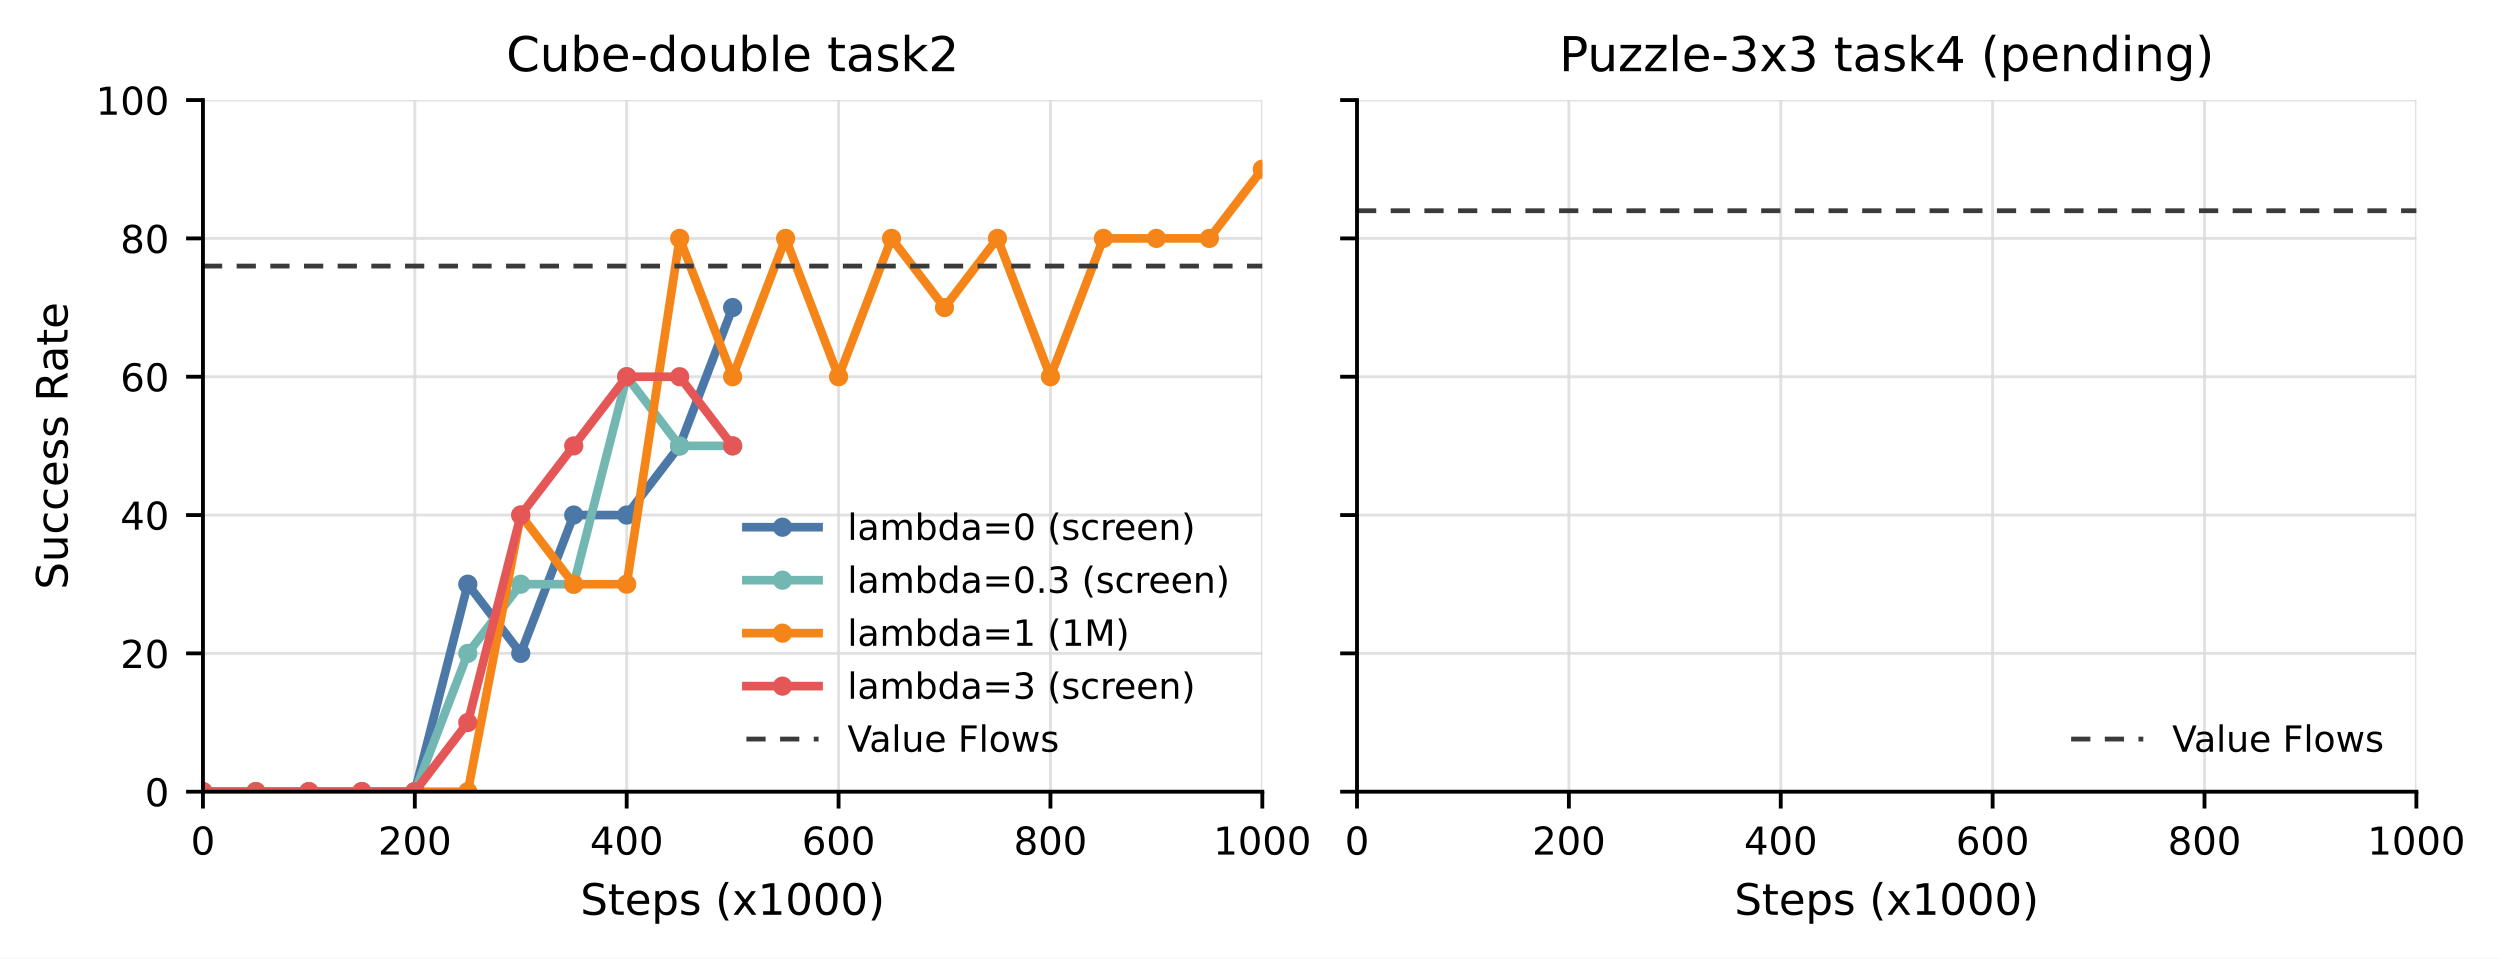
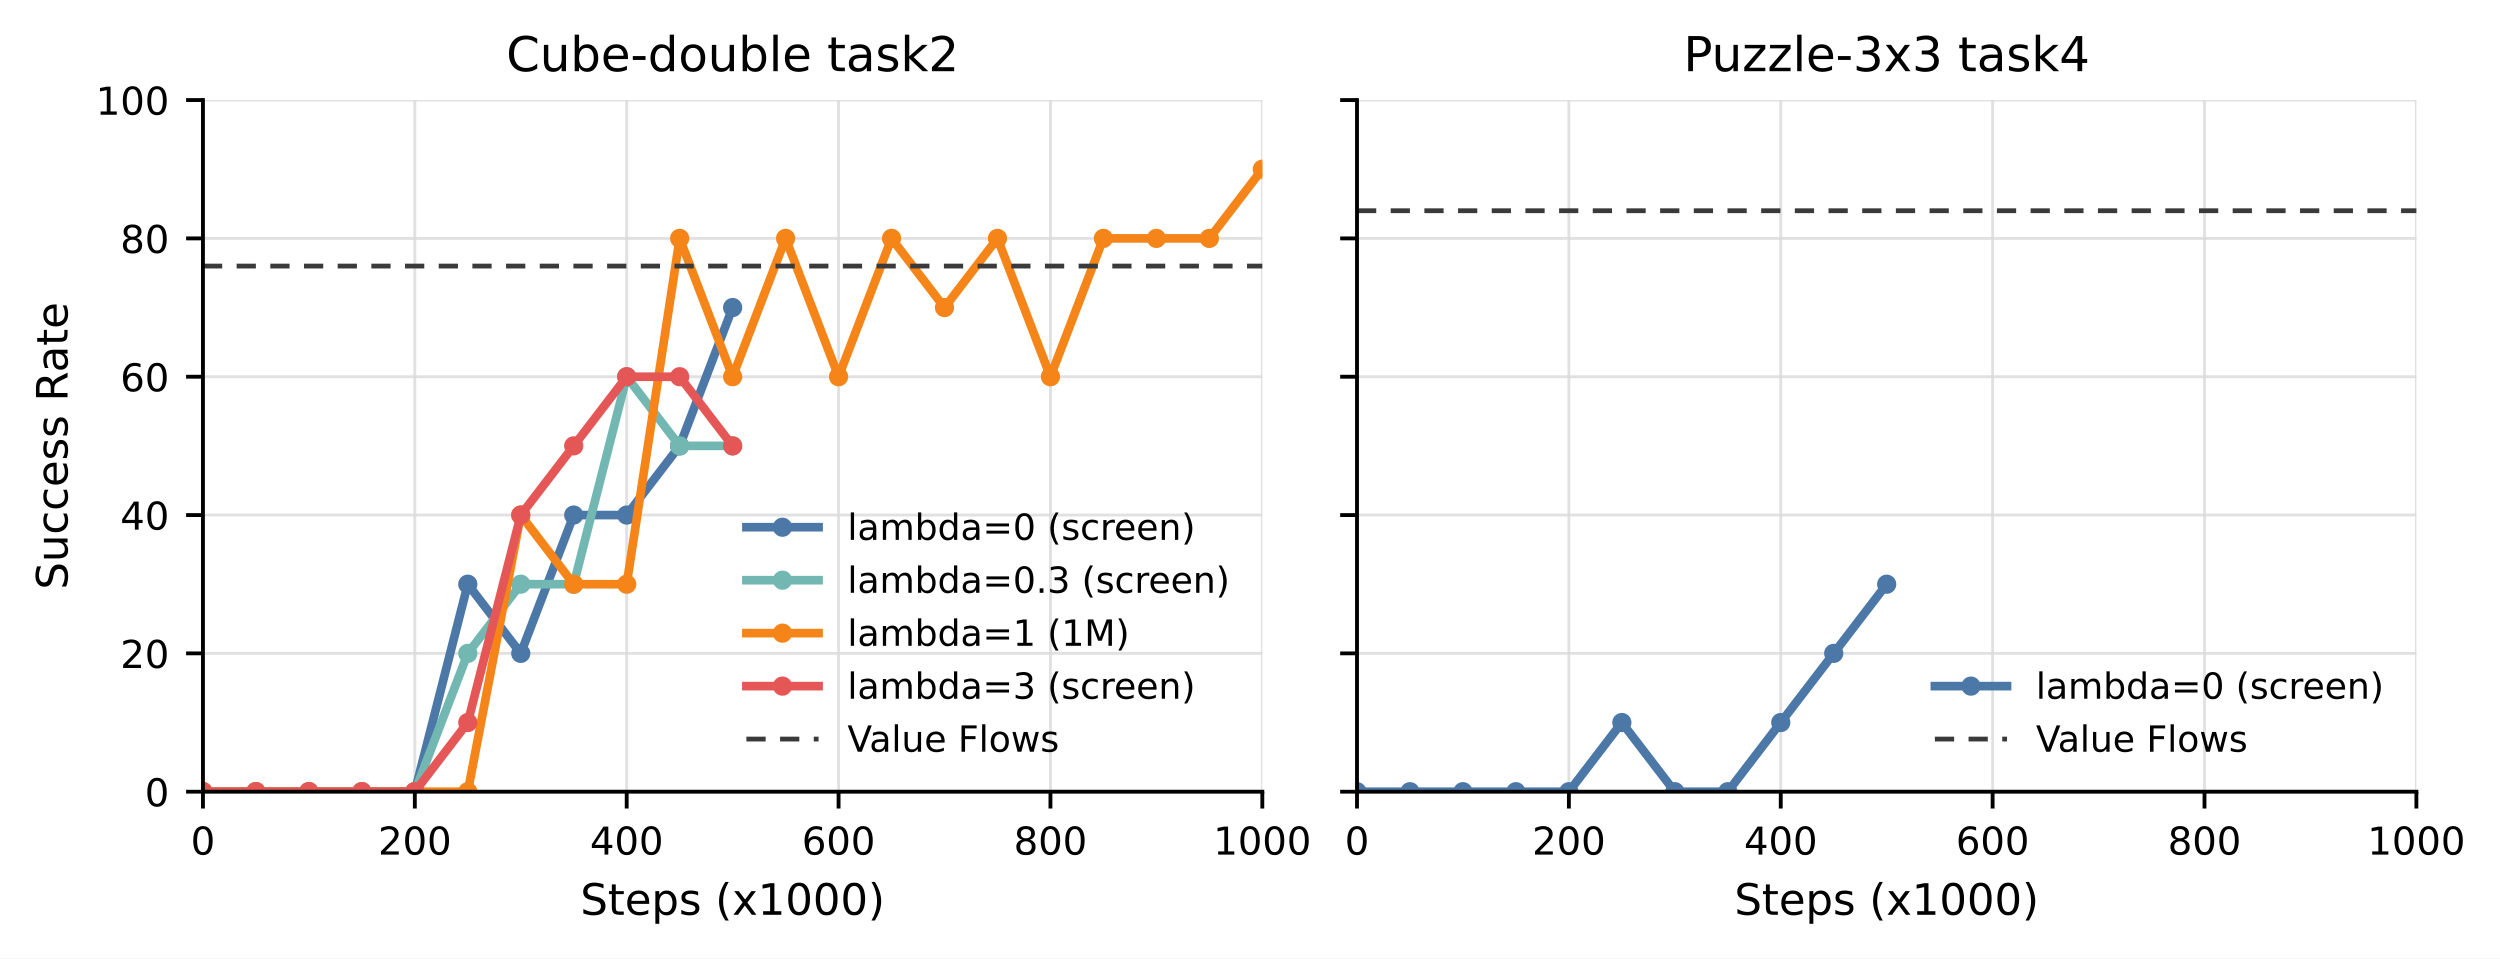
<svg xmlns="http://www.w3.org/2000/svg" xmlns:xlink="http://www.w3.org/1999/xlink" width="519.6pt" height="199.2pt" viewBox="0 0 519.6 199.2" version="1.1">
  <defs>
    <style type="text/css">*{stroke-linejoin: round; stroke-linecap: butt}</style>
  </defs>
  <g id="figure_1">
    <g id="patch_1">
      <path d="M 0 199.2  L 519.6 199.2  L 519.6 0  L 0 0  z " style="fill: #ffffff" />
    </g>
    <g id="axes_1">
      <g id="patch_2">
        <path d="M 42.18 164.547  L 262.36 164.547  L 262.36 20.798  L 42.18 20.798  z " style="fill: #ffffff" />
      </g>
      <g id="matplotlib.axis_1">
        <g id="xtick_1">
          <g id="line2d_1">
-             <path d="M 42.18 164.547  L 42.18 20.798  " clip-path="url(#p767db18b1e)" style="fill: none; stroke: #d9d9d9; stroke-opacity: 0.8; stroke-width: 0.6; stroke-linecap: square" />
+             <path d="M 42.18 164.547  L 42.18 20.798  " clip-path="url(#pfc4f5d63d8)" style="fill: none; stroke: #d9d9d9; stroke-opacity: 0.8; stroke-width: 0.6; stroke-linecap: square" />
          </g>
          <g id="line2d_2">
            <defs>
-               <path id="mb015df0957" d="M 0 0  L 0 3.5  " style="stroke: #000000; stroke-width: 0.8" />
+               <path id="m6b866c4c58" d="M 0 0  L 0 3.5  " style="stroke: #000000; stroke-width: 0.8" />
            </defs>
            <g>
-               <use xlink:href="#mb015df0957" x="42.18" y="164.547" style="stroke: #000000; stroke-width: 0.8" />
+               <use xlink:href="#m6b866c4c58" x="42.18" y="164.547" style="stroke: #000000; stroke-width: 0.8" />
            </g>
          </g>
          <g id="text_1">
            <text style="font: 8px 'DejaVu Sans'; text-anchor: middle" x="42.18" y="177.625" transform="rotate(-0 42.18031 177.6255)">0</text>
          </g>
        </g>
        <g id="xtick_2">
          <g id="line2d_3">
-             <path d="M 86.216 164.547  L 86.216 20.798  " clip-path="url(#p767db18b1e)" style="fill: none; stroke: #d9d9d9; stroke-opacity: 0.8; stroke-width: 0.6; stroke-linecap: square" />
+             <path d="M 86.216 164.547  L 86.216 20.798  " clip-path="url(#pfc4f5d63d8)" style="fill: none; stroke: #d9d9d9; stroke-opacity: 0.8; stroke-width: 0.6; stroke-linecap: square" />
          </g>
          <g id="line2d_4">
            <g>
-               <use xlink:href="#mb015df0957" x="86.216" y="164.547" style="stroke: #000000; stroke-width: 0.8" />
+               <use xlink:href="#m6b866c4c58" x="86.216" y="164.547" style="stroke: #000000; stroke-width: 0.8" />
            </g>
          </g>
          <g id="text_2">
            <text style="font: 8px 'DejaVu Sans'; text-anchor: middle" x="86.216" y="177.625" transform="rotate(-0 86.21618 177.6255)">200</text>
          </g>
        </g>
        <g id="xtick_3">
          <g id="line2d_5">
-             <path d="M 130.252 164.547  L 130.252 20.798  " clip-path="url(#p767db18b1e)" style="fill: none; stroke: #d9d9d9; stroke-opacity: 0.8; stroke-width: 0.6; stroke-linecap: square" />
+             <path d="M 130.252 164.547  L 130.252 20.798  " clip-path="url(#pfc4f5d63d8)" style="fill: none; stroke: #d9d9d9; stroke-opacity: 0.8; stroke-width: 0.6; stroke-linecap: square" />
          </g>
          <g id="line2d_6">
            <g>
-               <use xlink:href="#mb015df0957" x="130.252" y="164.547" style="stroke: #000000; stroke-width: 0.8" />
+               <use xlink:href="#m6b866c4c58" x="130.252" y="164.547" style="stroke: #000000; stroke-width: 0.8" />
            </g>
          </g>
          <g id="text_3">
            <text style="font: 8px 'DejaVu Sans'; text-anchor: middle" x="130.252" y="177.625" transform="rotate(-0 130.2521 177.6255)">400</text>
          </g>
        </g>
        <g id="xtick_4">
          <g id="line2d_7">
-             <path d="M 174.288 164.547  L 174.288 20.798  " clip-path="url(#p767db18b1e)" style="fill: none; stroke: #d9d9d9; stroke-opacity: 0.8; stroke-width: 0.6; stroke-linecap: square" />
+             <path d="M 174.288 164.547  L 174.288 20.798  " clip-path="url(#pfc4f5d63d8)" style="fill: none; stroke: #d9d9d9; stroke-opacity: 0.8; stroke-width: 0.6; stroke-linecap: square" />
          </g>
          <g id="line2d_8">
            <g>
-               <use xlink:href="#mb015df0957" x="174.288" y="164.547" style="stroke: #000000; stroke-width: 0.8" />
+               <use xlink:href="#m6b866c4c58" x="174.288" y="164.547" style="stroke: #000000; stroke-width: 0.8" />
            </g>
          </g>
          <g id="text_4">
            <text style="font: 8px 'DejaVu Sans'; text-anchor: middle" x="174.288" y="177.625" transform="rotate(-0 174.2879 177.6255)">600</text>
          </g>
        </g>
        <g id="xtick_5">
          <g id="line2d_9">
-             <path d="M 218.324 164.547  L 218.324 20.798  " clip-path="url(#p767db18b1e)" style="fill: none; stroke: #d9d9d9; stroke-opacity: 0.8; stroke-width: 0.6; stroke-linecap: square" />
+             <path d="M 218.324 164.547  L 218.324 20.798  " clip-path="url(#pfc4f5d63d8)" style="fill: none; stroke: #d9d9d9; stroke-opacity: 0.8; stroke-width: 0.6; stroke-linecap: square" />
          </g>
          <g id="line2d_10">
            <g>
-               <use xlink:href="#mb015df0957" x="218.324" y="164.547" style="stroke: #000000; stroke-width: 0.8" />
+               <use xlink:href="#m6b866c4c58" x="218.324" y="164.547" style="stroke: #000000; stroke-width: 0.8" />
            </g>
          </g>
          <g id="text_5">
            <text style="font: 8px 'DejaVu Sans'; text-anchor: middle" x="218.324" y="177.625" transform="rotate(-0 218.3238 177.6255)">800</text>
          </g>
        </g>
        <g id="xtick_6">
          <g id="line2d_11">
-             <path d="M 262.36 164.547  L 262.36 20.798  " clip-path="url(#p767db18b1e)" style="fill: none; stroke: #d9d9d9; stroke-opacity: 0.8; stroke-width: 0.6; stroke-linecap: square" />
+             <path d="M 262.36 164.547  L 262.36 20.798  " clip-path="url(#pfc4f5d63d8)" style="fill: none; stroke: #d9d9d9; stroke-opacity: 0.8; stroke-width: 0.6; stroke-linecap: square" />
          </g>
          <g id="line2d_12">
            <g>
-               <use xlink:href="#mb015df0957" x="262.36" y="164.547" style="stroke: #000000; stroke-width: 0.8" />
+               <use xlink:href="#m6b866c4c58" x="262.36" y="164.547" style="stroke: #000000; stroke-width: 0.8" />
            </g>
          </g>
          <g id="text_6">
            <text style="font: 8px 'DejaVu Sans'; text-anchor: middle" x="262.36" y="177.625" transform="rotate(-0 262.3597 177.6255)">1000</text>
          </g>
        </g>
        <g id="text_7">
          <text style="font: 9px 'DejaVu Sans'; text-anchor: middle" x="152.27" y="190.128" transform="rotate(-0 152.27 190.1278)">Steps (x1000)</text>
        </g>
      </g>
      <g id="matplotlib.axis_2">
        <g id="ytick_1">
          <g id="line2d_13">
-             <path d="M 42.18 164.547  L 262.36 164.547  " clip-path="url(#p767db18b1e)" style="fill: none; stroke: #d9d9d9; stroke-opacity: 0.8; stroke-width: 0.6; stroke-linecap: square" />
+             <path d="M 42.18 164.547  L 262.36 164.547  " clip-path="url(#pfc4f5d63d8)" style="fill: none; stroke: #d9d9d9; stroke-opacity: 0.8; stroke-width: 0.6; stroke-linecap: square" />
          </g>
          <g id="line2d_14">
            <defs>
-               <path id="m91d125ad95" d="M 0 0  L -3.5 0  " style="stroke: #000000; stroke-width: 0.8" />
+               <path id="me045066533" d="M 0 0  L -3.5 0  " style="stroke: #000000; stroke-width: 0.8" />
            </defs>
            <g>
-               <use xlink:href="#m91d125ad95" x="42.18" y="164.547" style="stroke: #000000; stroke-width: 0.8" />
+               <use xlink:href="#me045066533" x="42.18" y="164.547" style="stroke: #000000; stroke-width: 0.8" />
            </g>
          </g>
          <g id="text_8">
            <text style="font: 8px 'DejaVu Sans'; text-anchor: end" x="35.18" y="167.586" transform="rotate(-0 35.18031 167.5861)">0</text>
          </g>
        </g>
        <g id="ytick_2">
          <g id="line2d_15">
-             <path d="M 42.18 135.797  L 262.36 135.797  " clip-path="url(#p767db18b1e)" style="fill: none; stroke: #d9d9d9; stroke-opacity: 0.8; stroke-width: 0.6; stroke-linecap: square" />
+             <path d="M 42.18 135.797  L 262.36 135.797  " clip-path="url(#pfc4f5d63d8)" style="fill: none; stroke: #d9d9d9; stroke-opacity: 0.8; stroke-width: 0.6; stroke-linecap: square" />
          </g>
          <g id="line2d_16">
            <g>
-               <use xlink:href="#m91d125ad95" x="42.18" y="135.797" style="stroke: #000000; stroke-width: 0.8" />
+               <use xlink:href="#me045066533" x="42.18" y="135.797" style="stroke: #000000; stroke-width: 0.8" />
            </g>
          </g>
          <g id="text_9">
            <text style="font: 8px 'DejaVu Sans'; text-anchor: end" x="35.18" y="138.836" transform="rotate(-0 35.18031 138.8364)">20</text>
          </g>
        </g>
        <g id="ytick_3">
          <g id="line2d_17">
-             <path d="M 42.18 107.047  L 262.36 107.047  " clip-path="url(#p767db18b1e)" style="fill: none; stroke: #d9d9d9; stroke-opacity: 0.8; stroke-width: 0.6; stroke-linecap: square" />
+             <path d="M 42.18 107.047  L 262.36 107.047  " clip-path="url(#pfc4f5d63d8)" style="fill: none; stroke: #d9d9d9; stroke-opacity: 0.8; stroke-width: 0.6; stroke-linecap: square" />
          </g>
          <g id="line2d_18">
            <g>
-               <use xlink:href="#m91d125ad95" x="42.18" y="107.047" style="stroke: #000000; stroke-width: 0.8" />
+               <use xlink:href="#me045066533" x="42.18" y="107.047" style="stroke: #000000; stroke-width: 0.8" />
            </g>
          </g>
          <g id="text_10">
            <text style="font: 8px 'DejaVu Sans'; text-anchor: end" x="35.18" y="110.087" transform="rotate(-0 35.18031 110.0868)">40</text>
          </g>
        </g>
        <g id="ytick_4">
          <g id="line2d_19">
-             <path d="M 42.18 78.298  L 262.36 78.298  " clip-path="url(#p767db18b1e)" style="fill: none; stroke: #d9d9d9; stroke-opacity: 0.8; stroke-width: 0.6; stroke-linecap: square" />
+             <path d="M 42.18 78.298  L 262.36 78.298  " clip-path="url(#pfc4f5d63d8)" style="fill: none; stroke: #d9d9d9; stroke-opacity: 0.8; stroke-width: 0.6; stroke-linecap: square" />
          </g>
          <g id="line2d_20">
            <g>
-               <use xlink:href="#m91d125ad95" x="42.18" y="78.298" style="stroke: #000000; stroke-width: 0.8" />
+               <use xlink:href="#me045066533" x="42.18" y="78.298" style="stroke: #000000; stroke-width: 0.8" />
            </g>
          </g>
          <g id="text_11">
            <text style="font: 8px 'DejaVu Sans'; text-anchor: end" x="35.18" y="81.337" transform="rotate(-0 35.18031 81.33712)">60</text>
          </g>
        </g>
        <g id="ytick_5">
          <g id="line2d_21">
-             <path d="M 42.18 49.548  L 262.36 49.548  " clip-path="url(#p767db18b1e)" style="fill: none; stroke: #d9d9d9; stroke-opacity: 0.8; stroke-width: 0.6; stroke-linecap: square" />
+             <path d="M 42.18 49.548  L 262.36 49.548  " clip-path="url(#pfc4f5d63d8)" style="fill: none; stroke: #d9d9d9; stroke-opacity: 0.8; stroke-width: 0.6; stroke-linecap: square" />
          </g>
          <g id="line2d_22">
            <g>
-               <use xlink:href="#m91d125ad95" x="42.18" y="49.548" style="stroke: #000000; stroke-width: 0.8" />
+               <use xlink:href="#me045066533" x="42.18" y="49.548" style="stroke: #000000; stroke-width: 0.8" />
            </g>
          </g>
          <g id="text_12">
            <text style="font: 8px 'DejaVu Sans'; text-anchor: end" x="35.18" y="52.587" transform="rotate(-0 35.18031 52.58747)">80</text>
          </g>
        </g>
        <g id="ytick_6">
          <g id="line2d_23">
-             <path d="M 42.18 20.798  L 262.36 20.798  " clip-path="url(#p767db18b1e)" style="fill: none; stroke: #d9d9d9; stroke-opacity: 0.8; stroke-width: 0.6; stroke-linecap: square" />
+             <path d="M 42.18 20.798  L 262.36 20.798  " clip-path="url(#pfc4f5d63d8)" style="fill: none; stroke: #d9d9d9; stroke-opacity: 0.8; stroke-width: 0.6; stroke-linecap: square" />
          </g>
          <g id="line2d_24">
            <g>
-               <use xlink:href="#m91d125ad95" x="42.18" y="20.798" style="stroke: #000000; stroke-width: 0.8" />
+               <use xlink:href="#me045066533" x="42.18" y="20.798" style="stroke: #000000; stroke-width: 0.8" />
            </g>
          </g>
          <g id="text_13">
            <text style="font: 8px 'DejaVu Sans'; text-anchor: end" x="35.18" y="23.838" transform="rotate(-0 35.18031 23.83781)">100</text>
          </g>
        </g>
        <g id="text_14">
          <text style="font: 9px 'DejaVu Sans'; text-anchor: middle" x="14.039" y="92.673" transform="rotate(-90 14.03859 92.67257)">Success Rate</text>
        </g>
      </g>
      <g id="line2d_25">
-         <path d="M 42.181 164.547  L 53.189 164.547  L 64.198 164.547  L 75.207 164.547  L 86.216 164.547  L 97.225 121.422  L 108.234 135.797  L 119.243 107.047  L 130.252 107.047  L 141.261 92.673  L 152.27 63.923  " clip-path="url(#p767db18b1e)" style="fill: none; stroke: #4c78a8; stroke-width: 1.8; stroke-linecap: square" />
+         <path d="M 42.181 164.547  L 53.189 164.547  L 64.198 164.547  L 75.207 164.547  L 86.216 164.547  L 97.225 121.422  L 108.234 135.797  L 119.243 107.047  L 130.252 107.047  L 141.261 92.673  L 152.27 63.923  " clip-path="url(#pfc4f5d63d8)" style="fill: none; stroke: #4c78a8; stroke-width: 1.8; stroke-linecap: square" />
        <defs>
-           <path id="m2a9d48719f" d="M 0 1.5  C 0.398 1.5 0.779 1.342 1.061 1.061  C 1.342 0.779 1.5 0.398 1.5 0  C 1.5 -0.398 1.342 -0.779 1.061 -1.061  C 0.779 -1.342 0.398 -1.5 0 -1.5  C -0.398 -1.5 -0.779 -1.342 -1.061 -1.061  C -1.342 -0.779 -1.5 -0.398 -1.5 0  C -1.5 0.398 -1.342 0.779 -1.061 1.061  C -0.779 1.342 -0.398 1.5 0 1.5  z " style="stroke: #4c78a8" />
+           <path id="m31aea590f3" d="M 0 1.5  C 0.398 1.5 0.779 1.342 1.061 1.061  C 1.342 0.779 1.5 0.398 1.5 0  C 1.5 -0.398 1.342 -0.779 1.061 -1.061  C 0.779 -1.342 0.398 -1.5 0 -1.5  C -0.398 -1.5 -0.779 -1.342 -1.061 -1.061  C -1.342 -0.779 -1.5 -0.398 -1.5 0  C -1.5 0.398 -1.342 0.779 -1.061 1.061  C -0.779 1.342 -0.398 1.5 0 1.5  z " style="stroke: #4c78a8" />
        </defs>
-         <g clip-path="url(#p767db18b1e)">
-           <use xlink:href="#m2a9d48719f" x="42.181" y="164.547" style="fill: #4c78a8; stroke: #4c78a8" />
-           <use xlink:href="#m2a9d48719f" x="53.189" y="164.547" style="fill: #4c78a8; stroke: #4c78a8" />
-           <use xlink:href="#m2a9d48719f" x="64.198" y="164.547" style="fill: #4c78a8; stroke: #4c78a8" />
-           <use xlink:href="#m2a9d48719f" x="75.207" y="164.547" style="fill: #4c78a8; stroke: #4c78a8" />
-           <use xlink:href="#m2a9d48719f" x="86.216" y="164.547" style="fill: #4c78a8; stroke: #4c78a8" />
-           <use xlink:href="#m2a9d48719f" x="97.225" y="121.422" style="fill: #4c78a8; stroke: #4c78a8" />
-           <use xlink:href="#m2a9d48719f" x="108.234" y="135.797" style="fill: #4c78a8; stroke: #4c78a8" />
-           <use xlink:href="#m2a9d48719f" x="119.243" y="107.047" style="fill: #4c78a8; stroke: #4c78a8" />
-           <use xlink:href="#m2a9d48719f" x="130.252" y="107.047" style="fill: #4c78a8; stroke: #4c78a8" />
-           <use xlink:href="#m2a9d48719f" x="141.261" y="92.673" style="fill: #4c78a8; stroke: #4c78a8" />
-           <use xlink:href="#m2a9d48719f" x="152.27" y="63.923" style="fill: #4c78a8; stroke: #4c78a8" />
+         <g clip-path="url(#pfc4f5d63d8)">
+           <use xlink:href="#m31aea590f3" x="42.181" y="164.547" style="fill: #4c78a8; stroke: #4c78a8" />
+           <use xlink:href="#m31aea590f3" x="53.189" y="164.547" style="fill: #4c78a8; stroke: #4c78a8" />
+           <use xlink:href="#m31aea590f3" x="64.198" y="164.547" style="fill: #4c78a8; stroke: #4c78a8" />
+           <use xlink:href="#m31aea590f3" x="75.207" y="164.547" style="fill: #4c78a8; stroke: #4c78a8" />
+           <use xlink:href="#m31aea590f3" x="86.216" y="164.547" style="fill: #4c78a8; stroke: #4c78a8" />
+           <use xlink:href="#m31aea590f3" x="97.225" y="121.422" style="fill: #4c78a8; stroke: #4c78a8" />
+           <use xlink:href="#m31aea590f3" x="108.234" y="135.797" style="fill: #4c78a8; stroke: #4c78a8" />
+           <use xlink:href="#m31aea590f3" x="119.243" y="107.047" style="fill: #4c78a8; stroke: #4c78a8" />
+           <use xlink:href="#m31aea590f3" x="130.252" y="107.047" style="fill: #4c78a8; stroke: #4c78a8" />
+           <use xlink:href="#m31aea590f3" x="141.261" y="92.673" style="fill: #4c78a8; stroke: #4c78a8" />
+           <use xlink:href="#m31aea590f3" x="152.27" y="63.923" style="fill: #4c78a8; stroke: #4c78a8" />
        </g>
      </g>
      <g id="line2d_26">
-         <path d="M 42.181 164.547  L 53.189 164.547  L 64.198 164.547  L 75.207 164.547  L 86.216 164.547  L 97.225 135.797  L 108.234 121.422  L 119.243 121.422  L 130.252 78.298  L 141.261 92.673  L 152.27 92.673  " clip-path="url(#p767db18b1e)" style="fill: none; stroke: #72b7b2; stroke-width: 1.8; stroke-linecap: square" />
+         <path d="M 42.181 164.547  L 53.189 164.547  L 64.198 164.547  L 75.207 164.547  L 86.216 164.547  L 97.225 135.797  L 108.234 121.422  L 119.243 121.422  L 130.252 78.298  L 141.261 92.673  L 152.27 92.673  " clip-path="url(#pfc4f5d63d8)" style="fill: none; stroke: #72b7b2; stroke-width: 1.8; stroke-linecap: square" />
        <defs>
-           <path id="m825f74ff5a" d="M 0 1.5  C 0.398 1.5 0.779 1.342 1.061 1.061  C 1.342 0.779 1.5 0.398 1.5 0  C 1.5 -0.398 1.342 -0.779 1.061 -1.061  C 0.779 -1.342 0.398 -1.5 0 -1.5  C -0.398 -1.5 -0.779 -1.342 -1.061 -1.061  C -1.342 -0.779 -1.5 -0.398 -1.5 0  C -1.5 0.398 -1.342 0.779 -1.061 1.061  C -0.779 1.342 -0.398 1.5 0 1.5  z " style="stroke: #72b7b2" />
+           <path id="m41b0a27ab4" d="M 0 1.5  C 0.398 1.5 0.779 1.342 1.061 1.061  C 1.342 0.779 1.5 0.398 1.5 0  C 1.5 -0.398 1.342 -0.779 1.061 -1.061  C 0.779 -1.342 0.398 -1.5 0 -1.5  C -0.398 -1.5 -0.779 -1.342 -1.061 -1.061  C -1.342 -0.779 -1.5 -0.398 -1.5 0  C -1.5 0.398 -1.342 0.779 -1.061 1.061  C -0.779 1.342 -0.398 1.5 0 1.5  z " style="stroke: #72b7b2" />
        </defs>
-         <g clip-path="url(#p767db18b1e)">
-           <use xlink:href="#m825f74ff5a" x="42.181" y="164.547" style="fill: #72b7b2; stroke: #72b7b2" />
-           <use xlink:href="#m825f74ff5a" x="53.189" y="164.547" style="fill: #72b7b2; stroke: #72b7b2" />
-           <use xlink:href="#m825f74ff5a" x="64.198" y="164.547" style="fill: #72b7b2; stroke: #72b7b2" />
-           <use xlink:href="#m825f74ff5a" x="75.207" y="164.547" style="fill: #72b7b2; stroke: #72b7b2" />
-           <use xlink:href="#m825f74ff5a" x="86.216" y="164.547" style="fill: #72b7b2; stroke: #72b7b2" />
-           <use xlink:href="#m825f74ff5a" x="97.225" y="135.797" style="fill: #72b7b2; stroke: #72b7b2" />
-           <use xlink:href="#m825f74ff5a" x="108.234" y="121.422" style="fill: #72b7b2; stroke: #72b7b2" />
-           <use xlink:href="#m825f74ff5a" x="119.243" y="121.422" style="fill: #72b7b2; stroke: #72b7b2" />
-           <use xlink:href="#m825f74ff5a" x="130.252" y="78.298" style="fill: #72b7b2; stroke: #72b7b2" />
-           <use xlink:href="#m825f74ff5a" x="141.261" y="92.673" style="fill: #72b7b2; stroke: #72b7b2" />
-           <use xlink:href="#m825f74ff5a" x="152.27" y="92.673" style="fill: #72b7b2; stroke: #72b7b2" />
+         <g clip-path="url(#pfc4f5d63d8)">
+           <use xlink:href="#m41b0a27ab4" x="42.181" y="164.547" style="fill: #72b7b2; stroke: #72b7b2" />
+           <use xlink:href="#m41b0a27ab4" x="53.189" y="164.547" style="fill: #72b7b2; stroke: #72b7b2" />
+           <use xlink:href="#m41b0a27ab4" x="64.198" y="164.547" style="fill: #72b7b2; stroke: #72b7b2" />
+           <use xlink:href="#m41b0a27ab4" x="75.207" y="164.547" style="fill: #72b7b2; stroke: #72b7b2" />
+           <use xlink:href="#m41b0a27ab4" x="86.216" y="164.547" style="fill: #72b7b2; stroke: #72b7b2" />
+           <use xlink:href="#m41b0a27ab4" x="97.225" y="135.797" style="fill: #72b7b2; stroke: #72b7b2" />
+           <use xlink:href="#m41b0a27ab4" x="108.234" y="121.422" style="fill: #72b7b2; stroke: #72b7b2" />
+           <use xlink:href="#m41b0a27ab4" x="119.243" y="121.422" style="fill: #72b7b2; stroke: #72b7b2" />
+           <use xlink:href="#m41b0a27ab4" x="130.252" y="78.298" style="fill: #72b7b2; stroke: #72b7b2" />
+           <use xlink:href="#m41b0a27ab4" x="141.261" y="92.673" style="fill: #72b7b2; stroke: #72b7b2" />
+           <use xlink:href="#m41b0a27ab4" x="152.27" y="92.673" style="fill: #72b7b2; stroke: #72b7b2" />
        </g>
      </g>
      <g id="line2d_27">
-         <path d="M 42.181 164.547  L 53.189 164.547  L 64.198 164.547  L 75.207 164.547  L 86.216 164.547  L 97.225 164.547  L 108.234 107.047  L 119.243 121.422  L 130.252 121.422  L 141.261 49.548  L 152.27 78.298  L 163.279 49.548  L 174.288 78.298  L 185.297 49.548  L 196.306 63.923  L 207.315 49.548  L 218.324 78.298  L 229.333 49.548  L 240.342 49.548  L 251.351 49.548  L 262.36 35.173  " clip-path="url(#p767db18b1e)" style="fill: none; stroke: #f58518; stroke-width: 1.8; stroke-linecap: square" />
+         <path d="M 42.181 164.547  L 53.189 164.547  L 64.198 164.547  L 75.207 164.547  L 86.216 164.547  L 97.225 164.547  L 108.234 107.047  L 119.243 121.422  L 130.252 121.422  L 141.261 49.548  L 152.27 78.298  L 163.279 49.548  L 174.288 78.298  L 185.297 49.548  L 196.306 63.923  L 207.315 49.548  L 218.324 78.298  L 229.333 49.548  L 240.342 49.548  L 251.351 49.548  L 262.36 35.173  " clip-path="url(#pfc4f5d63d8)" style="fill: none; stroke: #f58518; stroke-width: 1.8; stroke-linecap: square" />
        <defs>
-           <path id="m40a49aba35" d="M 0 1.5  C 0.398 1.5 0.779 1.342 1.061 1.061  C 1.342 0.779 1.5 0.398 1.5 0  C 1.5 -0.398 1.342 -0.779 1.061 -1.061  C 0.779 -1.342 0.398 -1.5 0 -1.5  C -0.398 -1.5 -0.779 -1.342 -1.061 -1.061  C -1.342 -0.779 -1.5 -0.398 -1.5 0  C -1.5 0.398 -1.342 0.779 -1.061 1.061  C -0.779 1.342 -0.398 1.5 0 1.5  z " style="stroke: #f58518" />
+           <path id="m9bde204bc6" d="M 0 1.5  C 0.398 1.5 0.779 1.342 1.061 1.061  C 1.342 0.779 1.5 0.398 1.5 0  C 1.5 -0.398 1.342 -0.779 1.061 -1.061  C 0.779 -1.342 0.398 -1.5 0 -1.5  C -0.398 -1.5 -0.779 -1.342 -1.061 -1.061  C -1.342 -0.779 -1.5 -0.398 -1.5 0  C -1.5 0.398 -1.342 0.779 -1.061 1.061  C -0.779 1.342 -0.398 1.5 0 1.5  z " style="stroke: #f58518" />
        </defs>
-         <g clip-path="url(#p767db18b1e)">
-           <use xlink:href="#m40a49aba35" x="42.181" y="164.547" style="fill: #f58518; stroke: #f58518" />
-           <use xlink:href="#m40a49aba35" x="53.189" y="164.547" style="fill: #f58518; stroke: #f58518" />
-           <use xlink:href="#m40a49aba35" x="64.198" y="164.547" style="fill: #f58518; stroke: #f58518" />
-           <use xlink:href="#m40a49aba35" x="75.207" y="164.547" style="fill: #f58518; stroke: #f58518" />
-           <use xlink:href="#m40a49aba35" x="86.216" y="164.547" style="fill: #f58518; stroke: #f58518" />
-           <use xlink:href="#m40a49aba35" x="97.225" y="164.547" style="fill: #f58518; stroke: #f58518" />
-           <use xlink:href="#m40a49aba35" x="108.234" y="107.047" style="fill: #f58518; stroke: #f58518" />
-           <use xlink:href="#m40a49aba35" x="119.243" y="121.422" style="fill: #f58518; stroke: #f58518" />
-           <use xlink:href="#m40a49aba35" x="130.252" y="121.422" style="fill: #f58518; stroke: #f58518" />
-           <use xlink:href="#m40a49aba35" x="141.261" y="49.548" style="fill: #f58518; stroke: #f58518" />
-           <use xlink:href="#m40a49aba35" x="152.27" y="78.298" style="fill: #f58518; stroke: #f58518" />
-           <use xlink:href="#m40a49aba35" x="163.279" y="49.548" style="fill: #f58518; stroke: #f58518" />
-           <use xlink:href="#m40a49aba35" x="174.288" y="78.298" style="fill: #f58518; stroke: #f58518" />
-           <use xlink:href="#m40a49aba35" x="185.297" y="49.548" style="fill: #f58518; stroke: #f58518" />
-           <use xlink:href="#m40a49aba35" x="196.306" y="63.923" style="fill: #f58518; stroke: #f58518" />
-           <use xlink:href="#m40a49aba35" x="207.315" y="49.548" style="fill: #f58518; stroke: #f58518" />
-           <use xlink:href="#m40a49aba35" x="218.324" y="78.298" style="fill: #f58518; stroke: #f58518" />
-           <use xlink:href="#m40a49aba35" x="229.333" y="49.548" style="fill: #f58518; stroke: #f58518" />
-           <use xlink:href="#m40a49aba35" x="240.342" y="49.548" style="fill: #f58518; stroke: #f58518" />
-           <use xlink:href="#m40a49aba35" x="251.351" y="49.548" style="fill: #f58518; stroke: #f58518" />
-           <use xlink:href="#m40a49aba35" x="262.36" y="35.173" style="fill: #f58518; stroke: #f58518" />
+         <g clip-path="url(#pfc4f5d63d8)">
+           <use xlink:href="#m9bde204bc6" x="42.181" y="164.547" style="fill: #f58518; stroke: #f58518" />
+           <use xlink:href="#m9bde204bc6" x="53.189" y="164.547" style="fill: #f58518; stroke: #f58518" />
+           <use xlink:href="#m9bde204bc6" x="64.198" y="164.547" style="fill: #f58518; stroke: #f58518" />
+           <use xlink:href="#m9bde204bc6" x="75.207" y="164.547" style="fill: #f58518; stroke: #f58518" />
+           <use xlink:href="#m9bde204bc6" x="86.216" y="164.547" style="fill: #f58518; stroke: #f58518" />
+           <use xlink:href="#m9bde204bc6" x="97.225" y="164.547" style="fill: #f58518; stroke: #f58518" />
+           <use xlink:href="#m9bde204bc6" x="108.234" y="107.047" style="fill: #f58518; stroke: #f58518" />
+           <use xlink:href="#m9bde204bc6" x="119.243" y="121.422" style="fill: #f58518; stroke: #f58518" />
+           <use xlink:href="#m9bde204bc6" x="130.252" y="121.422" style="fill: #f58518; stroke: #f58518" />
+           <use xlink:href="#m9bde204bc6" x="141.261" y="49.548" style="fill: #f58518; stroke: #f58518" />
+           <use xlink:href="#m9bde204bc6" x="152.27" y="78.298" style="fill: #f58518; stroke: #f58518" />
+           <use xlink:href="#m9bde204bc6" x="163.279" y="49.548" style="fill: #f58518; stroke: #f58518" />
+           <use xlink:href="#m9bde204bc6" x="174.288" y="78.298" style="fill: #f58518; stroke: #f58518" />
+           <use xlink:href="#m9bde204bc6" x="185.297" y="49.548" style="fill: #f58518; stroke: #f58518" />
+           <use xlink:href="#m9bde204bc6" x="196.306" y="63.923" style="fill: #f58518; stroke: #f58518" />
+           <use xlink:href="#m9bde204bc6" x="207.315" y="49.548" style="fill: #f58518; stroke: #f58518" />
+           <use xlink:href="#m9bde204bc6" x="218.324" y="78.298" style="fill: #f58518; stroke: #f58518" />
+           <use xlink:href="#m9bde204bc6" x="229.333" y="49.548" style="fill: #f58518; stroke: #f58518" />
+           <use xlink:href="#m9bde204bc6" x="240.342" y="49.548" style="fill: #f58518; stroke: #f58518" />
+           <use xlink:href="#m9bde204bc6" x="251.351" y="49.548" style="fill: #f58518; stroke: #f58518" />
+           <use xlink:href="#m9bde204bc6" x="262.36" y="35.173" style="fill: #f58518; stroke: #f58518" />
        </g>
      </g>
      <g id="line2d_28">
-         <path d="M 42.181 164.547  L 53.189 164.547  L 64.198 164.547  L 75.207 164.547  L 86.216 164.547  L 97.225 150.172  L 108.234 107.047  L 119.243 92.673  L 130.252 78.298  L 141.261 78.298  L 152.27 92.673  " clip-path="url(#p767db18b1e)" style="fill: none; stroke: #e45756; stroke-width: 1.8; stroke-linecap: square" />
+         <path d="M 42.181 164.547  L 53.189 164.547  L 64.198 164.547  L 75.207 164.547  L 86.216 164.547  L 97.225 150.172  L 108.234 107.047  L 119.243 92.673  L 130.252 78.298  L 141.261 78.298  L 152.27 92.673  " clip-path="url(#pfc4f5d63d8)" style="fill: none; stroke: #e45756; stroke-width: 1.8; stroke-linecap: square" />
        <defs>
-           <path id="m0db8877cd5" d="M 0 1.5  C 0.398 1.5 0.779 1.342 1.061 1.061  C 1.342 0.779 1.5 0.398 1.5 0  C 1.5 -0.398 1.342 -0.779 1.061 -1.061  C 0.779 -1.342 0.398 -1.5 0 -1.5  C -0.398 -1.5 -0.779 -1.342 -1.061 -1.061  C -1.342 -0.779 -1.5 -0.398 -1.5 0  C -1.5 0.398 -1.342 0.779 -1.061 1.061  C -0.779 1.342 -0.398 1.5 0 1.5  z " style="stroke: #e45756" />
+           <path id="m016ae81d48" d="M 0 1.5  C 0.398 1.5 0.779 1.342 1.061 1.061  C 1.342 0.779 1.5 0.398 1.5 0  C 1.5 -0.398 1.342 -0.779 1.061 -1.061  C 0.779 -1.342 0.398 -1.5 0 -1.5  C -0.398 -1.5 -0.779 -1.342 -1.061 -1.061  C -1.342 -0.779 -1.5 -0.398 -1.5 0  C -1.5 0.398 -1.342 0.779 -1.061 1.061  C -0.779 1.342 -0.398 1.5 0 1.5  z " style="stroke: #e45756" />
        </defs>
-         <g clip-path="url(#p767db18b1e)">
-           <use xlink:href="#m0db8877cd5" x="42.181" y="164.547" style="fill: #e45756; stroke: #e45756" />
-           <use xlink:href="#m0db8877cd5" x="53.189" y="164.547" style="fill: #e45756; stroke: #e45756" />
-           <use xlink:href="#m0db8877cd5" x="64.198" y="164.547" style="fill: #e45756; stroke: #e45756" />
-           <use xlink:href="#m0db8877cd5" x="75.207" y="164.547" style="fill: #e45756; stroke: #e45756" />
-           <use xlink:href="#m0db8877cd5" x="86.216" y="164.547" style="fill: #e45756; stroke: #e45756" />
-           <use xlink:href="#m0db8877cd5" x="97.225" y="150.172" style="fill: #e45756; stroke: #e45756" />
-           <use xlink:href="#m0db8877cd5" x="108.234" y="107.047" style="fill: #e45756; stroke: #e45756" />
-           <use xlink:href="#m0db8877cd5" x="119.243" y="92.673" style="fill: #e45756; stroke: #e45756" />
-           <use xlink:href="#m0db8877cd5" x="130.252" y="78.298" style="fill: #e45756; stroke: #e45756" />
-           <use xlink:href="#m0db8877cd5" x="141.261" y="78.298" style="fill: #e45756; stroke: #e45756" />
-           <use xlink:href="#m0db8877cd5" x="152.27" y="92.673" style="fill: #e45756; stroke: #e45756" />
+         <g clip-path="url(#pfc4f5d63d8)">
+           <use xlink:href="#m016ae81d48" x="42.181" y="164.547" style="fill: #e45756; stroke: #e45756" />
+           <use xlink:href="#m016ae81d48" x="53.189" y="164.547" style="fill: #e45756; stroke: #e45756" />
+           <use xlink:href="#m016ae81d48" x="64.198" y="164.547" style="fill: #e45756; stroke: #e45756" />
+           <use xlink:href="#m016ae81d48" x="75.207" y="164.547" style="fill: #e45756; stroke: #e45756" />
+           <use xlink:href="#m016ae81d48" x="86.216" y="164.547" style="fill: #e45756; stroke: #e45756" />
+           <use xlink:href="#m016ae81d48" x="97.225" y="150.172" style="fill: #e45756; stroke: #e45756" />
+           <use xlink:href="#m016ae81d48" x="108.234" y="107.047" style="fill: #e45756; stroke: #e45756" />
+           <use xlink:href="#m016ae81d48" x="119.243" y="92.673" style="fill: #e45756; stroke: #e45756" />
+           <use xlink:href="#m016ae81d48" x="130.252" y="78.298" style="fill: #e45756; stroke: #e45756" />
+           <use xlink:href="#m016ae81d48" x="141.261" y="78.298" style="fill: #e45756; stroke: #e45756" />
+           <use xlink:href="#m016ae81d48" x="152.27" y="92.673" style="fill: #e45756; stroke: #e45756" />
        </g>
      </g>
      <g id="line2d_29">
-         <path d="M 42.18 55.298  L 262.36 55.298  " clip-path="url(#p767db18b1e)" style="fill: none; stroke-dasharray: 4,3; stroke-dashoffset: 0; stroke: #3a3a3a" />
+         <path d="M 42.18 55.298  L 262.36 55.298  " clip-path="url(#pfc4f5d63d8)" style="fill: none; stroke-dasharray: 4,3; stroke-dashoffset: 0; stroke: #3a3a3a" />
      </g>
      <g id="patch_3">
        <path d="M 42.18 164.547  L 42.18 20.798  " style="fill: none; stroke: #000000; stroke-width: 0.8; stroke-linejoin: miter; stroke-linecap: square" />
      </g>
      <g id="patch_4">
        <path d="M 42.18 164.547  L 262.36 164.547  " style="fill: none; stroke: #000000; stroke-width: 0.8; stroke-linejoin: miter; stroke-linecap: square" />
      </g>
      <g id="text_15">
        <text style="font: 10px 'DejaVu Sans'; text-anchor: middle" x="152.27" y="14.798" transform="rotate(-0 152.27 14.79844)">Cube-double task2</text>
      </g>
      <g id="legend_1">
        <g id="line2d_30">
          <path d="M 155.13 109.578  L 162.63 109.578  L 170.13 109.578  " style="fill: none; stroke: #4c78a8; stroke-width: 1.8; stroke-linecap: square" />
          <g>
-             <use xlink:href="#m2a9d48719f" x="162.63" y="109.578" style="fill: #4c78a8; stroke: #4c78a8" />
+             <use xlink:href="#m31aea590f3" x="162.63" y="109.578" style="fill: #4c78a8; stroke: #4c78a8" />
          </g>
        </g>
        <g id="text_16">
          <text style="font: 7.5px 'DejaVu Sans'; text-anchor: start" x="176.13" y="112.203" transform="rotate(-0 176.1296 112.2026)">lambda=0 (screen)</text>
        </g>
        <g id="line2d_31">
          <path d="M 155.13 120.586  L 162.63 120.586  L 170.13 120.586  " style="fill: none; stroke: #72b7b2; stroke-width: 1.8; stroke-linecap: square" />
          <g>
-             <use xlink:href="#m825f74ff5a" x="162.63" y="120.586" style="fill: #72b7b2; stroke: #72b7b2" />
+             <use xlink:href="#m41b0a27ab4" x="162.63" y="120.586" style="fill: #72b7b2; stroke: #72b7b2" />
          </g>
        </g>
        <g id="text_17">
          <text style="font: 7.5px 'DejaVu Sans'; text-anchor: start" x="176.13" y="123.211" transform="rotate(-0 176.1296 123.2112)">lambda=0.3 (screen)</text>
        </g>
        <g id="line2d_32">
          <path d="M 155.13 131.595  L 162.63 131.595  L 170.13 131.595  " style="fill: none; stroke: #f58518; stroke-width: 1.8; stroke-linecap: square" />
          <g>
-             <use xlink:href="#m40a49aba35" x="162.63" y="131.595" style="fill: #f58518; stroke: #f58518" />
+             <use xlink:href="#m9bde204bc6" x="162.63" y="131.595" style="fill: #f58518; stroke: #f58518" />
          </g>
        </g>
        <g id="text_18">
          <text style="font: 7.5px 'DejaVu Sans'; text-anchor: start" x="176.13" y="134.22" transform="rotate(-0 176.1296 134.2198)">lambda=1 (1M)</text>
        </g>
        <g id="line2d_33">
          <path d="M 155.13 142.603  L 162.63 142.603  L 170.13 142.603  " style="fill: none; stroke: #e45756; stroke-width: 1.8; stroke-linecap: square" />
          <g>
-             <use xlink:href="#m0db8877cd5" x="162.63" y="142.603" style="fill: #e45756; stroke: #e45756" />
+             <use xlink:href="#m016ae81d48" x="162.63" y="142.603" style="fill: #e45756; stroke: #e45756" />
          </g>
        </g>
        <g id="text_19">
          <text style="font: 7.5px 'DejaVu Sans'; text-anchor: start" x="176.13" y="145.228" transform="rotate(-0 176.1296 145.2283)">lambda=3 (screen)</text>
        </g>
        <g id="line2d_34">
          <path d="M 155.13 153.612  L 162.63 153.612  L 170.13 153.612  " style="fill: none; stroke-dasharray: 4,3; stroke-dashoffset: 0; stroke: #3a3a3a" />
        </g>
        <g id="text_20">
          <text style="font: 7.5px 'DejaVu Sans'; text-anchor: start" x="176.13" y="156.237" transform="rotate(-0 176.1296 156.2369)">Value Flows</text>
        </g>
      </g>
    </g>
    <g id="axes_2">
      <g id="patch_5">
        <path d="M 282.04 164.547  L 502.22 164.547  L 502.22 20.798  L 282.04 20.798  z " style="fill: #ffffff" />
      </g>
      <g id="matplotlib.axis_3">
        <g id="xtick_7">
          <g id="line2d_35">
-             <path d="M 282.04 164.547  L 282.04 20.798  " clip-path="url(#pecb4f8c592)" style="fill: none; stroke: #d9d9d9; stroke-opacity: 0.8; stroke-width: 0.6; stroke-linecap: square" />
+             <path d="M 282.04 164.547  L 282.04 20.798  " clip-path="url(#p84b4e74ca9)" style="fill: none; stroke: #d9d9d9; stroke-opacity: 0.8; stroke-width: 0.6; stroke-linecap: square" />
          </g>
          <g id="line2d_36">
            <g>
-               <use xlink:href="#mb015df0957" x="282.04" y="164.547" style="stroke: #000000; stroke-width: 0.8" />
+               <use xlink:href="#m6b866c4c58" x="282.04" y="164.547" style="stroke: #000000; stroke-width: 0.8" />
            </g>
          </g>
          <g id="text_21">
            <text style="font: 8px 'DejaVu Sans'; text-anchor: middle" x="282.04" y="177.625" transform="rotate(-0 282.0402 177.6255)">0</text>
          </g>
        </g>
        <g id="xtick_8">
          <g id="line2d_37">
-             <path d="M 326.076 164.547  L 326.076 20.798  " clip-path="url(#pecb4f8c592)" style="fill: none; stroke: #d9d9d9; stroke-opacity: 0.8; stroke-width: 0.6; stroke-linecap: square" />
+             <path d="M 326.076 164.547  L 326.076 20.798  " clip-path="url(#p84b4e74ca9)" style="fill: none; stroke: #d9d9d9; stroke-opacity: 0.8; stroke-width: 0.6; stroke-linecap: square" />
          </g>
          <g id="line2d_38">
            <g>
-               <use xlink:href="#mb015df0957" x="326.076" y="164.547" style="stroke: #000000; stroke-width: 0.8" />
+               <use xlink:href="#m6b866c4c58" x="326.076" y="164.547" style="stroke: #000000; stroke-width: 0.8" />
            </g>
          </g>
          <g id="text_22">
            <text style="font: 8px 'DejaVu Sans'; text-anchor: middle" x="326.076" y="177.625" transform="rotate(-0 326.076 177.6255)">200</text>
          </g>
        </g>
        <g id="xtick_9">
          <g id="line2d_39">
-             <path d="M 370.112 164.547  L 370.112 20.798  " clip-path="url(#pecb4f8c592)" style="fill: none; stroke: #d9d9d9; stroke-opacity: 0.8; stroke-width: 0.6; stroke-linecap: square" />
+             <path d="M 370.112 164.547  L 370.112 20.798  " clip-path="url(#p84b4e74ca9)" style="fill: none; stroke: #d9d9d9; stroke-opacity: 0.8; stroke-width: 0.6; stroke-linecap: square" />
          </g>
          <g id="line2d_40">
            <g>
-               <use xlink:href="#mb015df0957" x="370.112" y="164.547" style="stroke: #000000; stroke-width: 0.8" />
+               <use xlink:href="#m6b866c4c58" x="370.112" y="164.547" style="stroke: #000000; stroke-width: 0.8" />
            </g>
          </g>
          <g id="text_23">
            <text style="font: 8px 'DejaVu Sans'; text-anchor: middle" x="370.112" y="177.625" transform="rotate(-0 370.1119 177.6255)">400</text>
          </g>
        </g>
        <g id="xtick_10">
          <g id="line2d_41">
-             <path d="M 414.148 164.547  L 414.148 20.798  " clip-path="url(#pecb4f8c592)" style="fill: none; stroke: #d9d9d9; stroke-opacity: 0.8; stroke-width: 0.6; stroke-linecap: square" />
+             <path d="M 414.148 164.547  L 414.148 20.798  " clip-path="url(#p84b4e74ca9)" style="fill: none; stroke: #d9d9d9; stroke-opacity: 0.8; stroke-width: 0.6; stroke-linecap: square" />
          </g>
          <g id="line2d_42">
            <g>
-               <use xlink:href="#mb015df0957" x="414.148" y="164.547" style="stroke: #000000; stroke-width: 0.8" />
+               <use xlink:href="#m6b866c4c58" x="414.148" y="164.547" style="stroke: #000000; stroke-width: 0.8" />
            </g>
          </g>
          <g id="text_24">
            <text style="font: 8px 'DejaVu Sans'; text-anchor: middle" x="414.148" y="177.625" transform="rotate(-0 414.1478 177.6255)">600</text>
          </g>
        </g>
        <g id="xtick_11">
          <g id="line2d_43">
-             <path d="M 458.184 164.547  L 458.184 20.798  " clip-path="url(#pecb4f8c592)" style="fill: none; stroke: #d9d9d9; stroke-opacity: 0.8; stroke-width: 0.6; stroke-linecap: square" />
+             <path d="M 458.184 164.547  L 458.184 20.798  " clip-path="url(#p84b4e74ca9)" style="fill: none; stroke: #d9d9d9; stroke-opacity: 0.8; stroke-width: 0.6; stroke-linecap: square" />
          </g>
          <g id="line2d_44">
            <g>
-               <use xlink:href="#mb015df0957" x="458.184" y="164.547" style="stroke: #000000; stroke-width: 0.8" />
+               <use xlink:href="#m6b866c4c58" x="458.184" y="164.547" style="stroke: #000000; stroke-width: 0.8" />
            </g>
          </g>
          <g id="text_25">
            <text style="font: 8px 'DejaVu Sans'; text-anchor: middle" x="458.184" y="177.625" transform="rotate(-0 458.1836 177.6255)">800</text>
          </g>
        </g>
        <g id="xtick_12">
          <g id="line2d_45">
-             <path d="M 502.22 164.547  L 502.22 20.798  " clip-path="url(#pecb4f8c592)" style="fill: none; stroke: #d9d9d9; stroke-opacity: 0.8; stroke-width: 0.6; stroke-linecap: square" />
+             <path d="M 502.22 164.547  L 502.22 20.798  " clip-path="url(#p84b4e74ca9)" style="fill: none; stroke: #d9d9d9; stroke-opacity: 0.8; stroke-width: 0.6; stroke-linecap: square" />
          </g>
          <g id="line2d_46">
            <g>
-               <use xlink:href="#mb015df0957" x="502.22" y="164.547" style="stroke: #000000; stroke-width: 0.8" />
+               <use xlink:href="#m6b866c4c58" x="502.22" y="164.547" style="stroke: #000000; stroke-width: 0.8" />
            </g>
          </g>
          <g id="text_26">
            <text style="font: 8px 'DejaVu Sans'; text-anchor: middle" x="502.22" y="177.625" transform="rotate(-0 502.2195 177.6255)">1000</text>
          </g>
        </g>
        <g id="text_27">
          <text style="font: 9px 'DejaVu Sans'; text-anchor: middle" x="392.13" y="190.128" transform="rotate(-0 392.1298 190.1278)">Steps (x1000)</text>
        </g>
      </g>
      <g id="matplotlib.axis_4">
        <g id="ytick_7">
          <g id="line2d_47">
-             <path d="M 282.04 164.547  L 502.22 164.547  " clip-path="url(#pecb4f8c592)" style="fill: none; stroke: #d9d9d9; stroke-opacity: 0.8; stroke-width: 0.6; stroke-linecap: square" />
+             <path d="M 282.04 164.547  L 502.22 164.547  " clip-path="url(#p84b4e74ca9)" style="fill: none; stroke: #d9d9d9; stroke-opacity: 0.8; stroke-width: 0.6; stroke-linecap: square" />
          </g>
          <g id="line2d_48">
            <g>
-               <use xlink:href="#m91d125ad95" x="282.04" y="164.547" style="stroke: #000000; stroke-width: 0.8" />
+               <use xlink:href="#me045066533" x="282.04" y="164.547" style="stroke: #000000; stroke-width: 0.8" />
            </g>
          </g>
        </g>
        <g id="ytick_8">
          <g id="line2d_49">
-             <path d="M 282.04 135.797  L 502.22 135.797  " clip-path="url(#pecb4f8c592)" style="fill: none; stroke: #d9d9d9; stroke-opacity: 0.8; stroke-width: 0.6; stroke-linecap: square" />
+             <path d="M 282.04 135.797  L 502.22 135.797  " clip-path="url(#p84b4e74ca9)" style="fill: none; stroke: #d9d9d9; stroke-opacity: 0.8; stroke-width: 0.6; stroke-linecap: square" />
          </g>
          <g id="line2d_50">
            <g>
-               <use xlink:href="#m91d125ad95" x="282.04" y="135.797" style="stroke: #000000; stroke-width: 0.8" />
+               <use xlink:href="#me045066533" x="282.04" y="135.797" style="stroke: #000000; stroke-width: 0.8" />
            </g>
          </g>
        </g>
        <g id="ytick_9">
          <g id="line2d_51">
-             <path d="M 282.04 107.047  L 502.22 107.047  " clip-path="url(#pecb4f8c592)" style="fill: none; stroke: #d9d9d9; stroke-opacity: 0.8; stroke-width: 0.6; stroke-linecap: square" />
+             <path d="M 282.04 107.047  L 502.22 107.047  " clip-path="url(#p84b4e74ca9)" style="fill: none; stroke: #d9d9d9; stroke-opacity: 0.8; stroke-width: 0.6; stroke-linecap: square" />
          </g>
          <g id="line2d_52">
            <g>
-               <use xlink:href="#m91d125ad95" x="282.04" y="107.047" style="stroke: #000000; stroke-width: 0.8" />
+               <use xlink:href="#me045066533" x="282.04" y="107.047" style="stroke: #000000; stroke-width: 0.8" />
            </g>
          </g>
        </g>
        <g id="ytick_10">
          <g id="line2d_53">
-             <path d="M 282.04 78.298  L 502.22 78.298  " clip-path="url(#pecb4f8c592)" style="fill: none; stroke: #d9d9d9; stroke-opacity: 0.8; stroke-width: 0.6; stroke-linecap: square" />
+             <path d="M 282.04 78.298  L 502.22 78.298  " clip-path="url(#p84b4e74ca9)" style="fill: none; stroke: #d9d9d9; stroke-opacity: 0.8; stroke-width: 0.6; stroke-linecap: square" />
          </g>
          <g id="line2d_54">
            <g>
-               <use xlink:href="#m91d125ad95" x="282.04" y="78.298" style="stroke: #000000; stroke-width: 0.8" />
+               <use xlink:href="#me045066533" x="282.04" y="78.298" style="stroke: #000000; stroke-width: 0.8" />
            </g>
          </g>
        </g>
        <g id="ytick_11">
          <g id="line2d_55">
-             <path d="M 282.04 49.548  L 502.22 49.548  " clip-path="url(#pecb4f8c592)" style="fill: none; stroke: #d9d9d9; stroke-opacity: 0.8; stroke-width: 0.6; stroke-linecap: square" />
+             <path d="M 282.04 49.548  L 502.22 49.548  " clip-path="url(#p84b4e74ca9)" style="fill: none; stroke: #d9d9d9; stroke-opacity: 0.8; stroke-width: 0.6; stroke-linecap: square" />
          </g>
          <g id="line2d_56">
            <g>
-               <use xlink:href="#m91d125ad95" x="282.04" y="49.548" style="stroke: #000000; stroke-width: 0.8" />
+               <use xlink:href="#me045066533" x="282.04" y="49.548" style="stroke: #000000; stroke-width: 0.8" />
            </g>
          </g>
        </g>
        <g id="ytick_12">
          <g id="line2d_57">
-             <path d="M 282.04 20.798  L 502.22 20.798  " clip-path="url(#pecb4f8c592)" style="fill: none; stroke: #d9d9d9; stroke-opacity: 0.8; stroke-width: 0.6; stroke-linecap: square" />
+             <path d="M 282.04 20.798  L 502.22 20.798  " clip-path="url(#p84b4e74ca9)" style="fill: none; stroke: #d9d9d9; stroke-opacity: 0.8; stroke-width: 0.6; stroke-linecap: square" />
          </g>
          <g id="line2d_58">
            <g>
-               <use xlink:href="#m91d125ad95" x="282.04" y="20.798" style="stroke: #000000; stroke-width: 0.8" />
+               <use xlink:href="#me045066533" x="282.04" y="20.798" style="stroke: #000000; stroke-width: 0.8" />
            </g>
          </g>
        </g>
      </g>
      <g id="line2d_59">
-         <path d="M 282.04 43.798  L 502.22 43.798  " clip-path="url(#pecb4f8c592)" style="fill: none; stroke-dasharray: 4,3; stroke-dashoffset: 0; stroke: #3a3a3a" />
+         <path d="M 282.04 164.547  L 293.049 164.547  L 304.058 164.547  L 315.067 164.547  L 326.076 164.547  L 337.085 150.172  L 348.094 164.547  L 359.103 164.547  L 370.112 150.172  L 381.121 135.797  L 392.13 121.422  " clip-path="url(#p84b4e74ca9)" style="fill: none; stroke: #4c78a8; stroke-width: 1.8; stroke-linecap: square" />
+         <g clip-path="url(#p84b4e74ca9)">
+           <use xlink:href="#m31aea590f3" x="282.04" y="164.547" style="fill: #4c78a8; stroke: #4c78a8" />
+           <use xlink:href="#m31aea590f3" x="293.049" y="164.547" style="fill: #4c78a8; stroke: #4c78a8" />
+           <use xlink:href="#m31aea590f3" x="304.058" y="164.547" style="fill: #4c78a8; stroke: #4c78a8" />
+           <use xlink:href="#m31aea590f3" x="315.067" y="164.547" style="fill: #4c78a8; stroke: #4c78a8" />
+           <use xlink:href="#m31aea590f3" x="326.076" y="164.547" style="fill: #4c78a8; stroke: #4c78a8" />
+           <use xlink:href="#m31aea590f3" x="337.085" y="150.172" style="fill: #4c78a8; stroke: #4c78a8" />
+           <use xlink:href="#m31aea590f3" x="348.094" y="164.547" style="fill: #4c78a8; stroke: #4c78a8" />
+           <use xlink:href="#m31aea590f3" x="359.103" y="164.547" style="fill: #4c78a8; stroke: #4c78a8" />
+           <use xlink:href="#m31aea590f3" x="370.112" y="150.172" style="fill: #4c78a8; stroke: #4c78a8" />
+           <use xlink:href="#m31aea590f3" x="381.121" y="135.797" style="fill: #4c78a8; stroke: #4c78a8" />
+           <use xlink:href="#m31aea590f3" x="392.13" y="121.422" style="fill: #4c78a8; stroke: #4c78a8" />
+         </g>
+       </g>
+       <g id="line2d_60">
+         <path d="M 282.04 43.798  L 502.22 43.798  " clip-path="url(#p84b4e74ca9)" style="fill: none; stroke-dasharray: 4,3; stroke-dashoffset: 0; stroke: #3a3a3a" />
      </g>
      <g id="patch_6">
        <path d="M 282.04 164.547  L 282.04 20.798  " style="fill: none; stroke: #000000; stroke-width: 0.8; stroke-linejoin: miter; stroke-linecap: square" />
      </g>
      <g id="patch_7">
        <path d="M 282.04 164.547  L 502.22 164.547  " style="fill: none; stroke: #000000; stroke-width: 0.8; stroke-linejoin: miter; stroke-linecap: square" />
      </g>
      <g id="text_28">
-         <text style="font: 10px 'DejaVu Sans'; text-anchor: middle" x="392.13" y="14.798" transform="rotate(-0 392.1298 14.79844)">Puzzle-3x3 task4 (pending)</text>
+         <text style="font: 10px 'DejaVu Sans'; text-anchor: middle" x="392.13" y="14.798" transform="rotate(-0 392.1298 14.79844)">Puzzle-3x3 task4</text>
      </g>
      <g id="legend_2">
-         <g id="line2d_60">
-           <path d="M 430.462 153.612  L 437.962 153.612  L 445.462 153.612  " style="fill: none; stroke-dasharray: 4,3; stroke-dashoffset: 0; stroke: #3a3a3a" />
+         <g id="line2d_61">
+           <path d="M 402.145 142.603  L 409.645 142.603  L 417.145 142.603  " style="fill: none; stroke: #4c78a8; stroke-width: 1.8; stroke-linecap: square" />
+           <g>
+             <use xlink:href="#m31aea590f3" x="409.645" y="142.603" style="fill: #4c78a8; stroke: #4c78a8" />
+           </g>
        </g>
        <g id="text_29">
-           <text style="font: 7.5px 'DejaVu Sans'; text-anchor: start" x="451.462" y="156.237" transform="rotate(-0 451.4621 156.2369)">Value Flows</text>
+           <text style="font: 7.5px 'DejaVu Sans'; text-anchor: start" x="423.145" y="145.228" transform="rotate(-0 423.1449 145.2283)">lambda=0 (screen)</text>
+         </g>
+         <g id="line2d_62">
+           <path d="M 402.145 153.612  L 409.645 153.612  L 417.145 153.612  " style="fill: none; stroke-dasharray: 4,3; stroke-dashoffset: 0; stroke: #3a3a3a" />
+         </g>
+         <g id="text_30">
+           <text style="font: 7.5px 'DejaVu Sans'; text-anchor: start" x="423.145" y="156.237" transform="rotate(-0 423.1449 156.2369)">Value Flows</text>
        </g>
      </g>
    </g>
  </g>
  <defs>
-     <clipPath id="p767db18b1e">
+     <clipPath id="pfc4f5d63d8">
      <rect x="42.18" y="20.798" width="220.179" height="143.748" />
    </clipPath>
-     <clipPath id="pecb4f8c592">
+     <clipPath id="p84b4e74ca9">
      <rect x="282.04" y="20.798" width="220.179" height="143.748" />
    </clipPath>
  </defs>
</svg>
